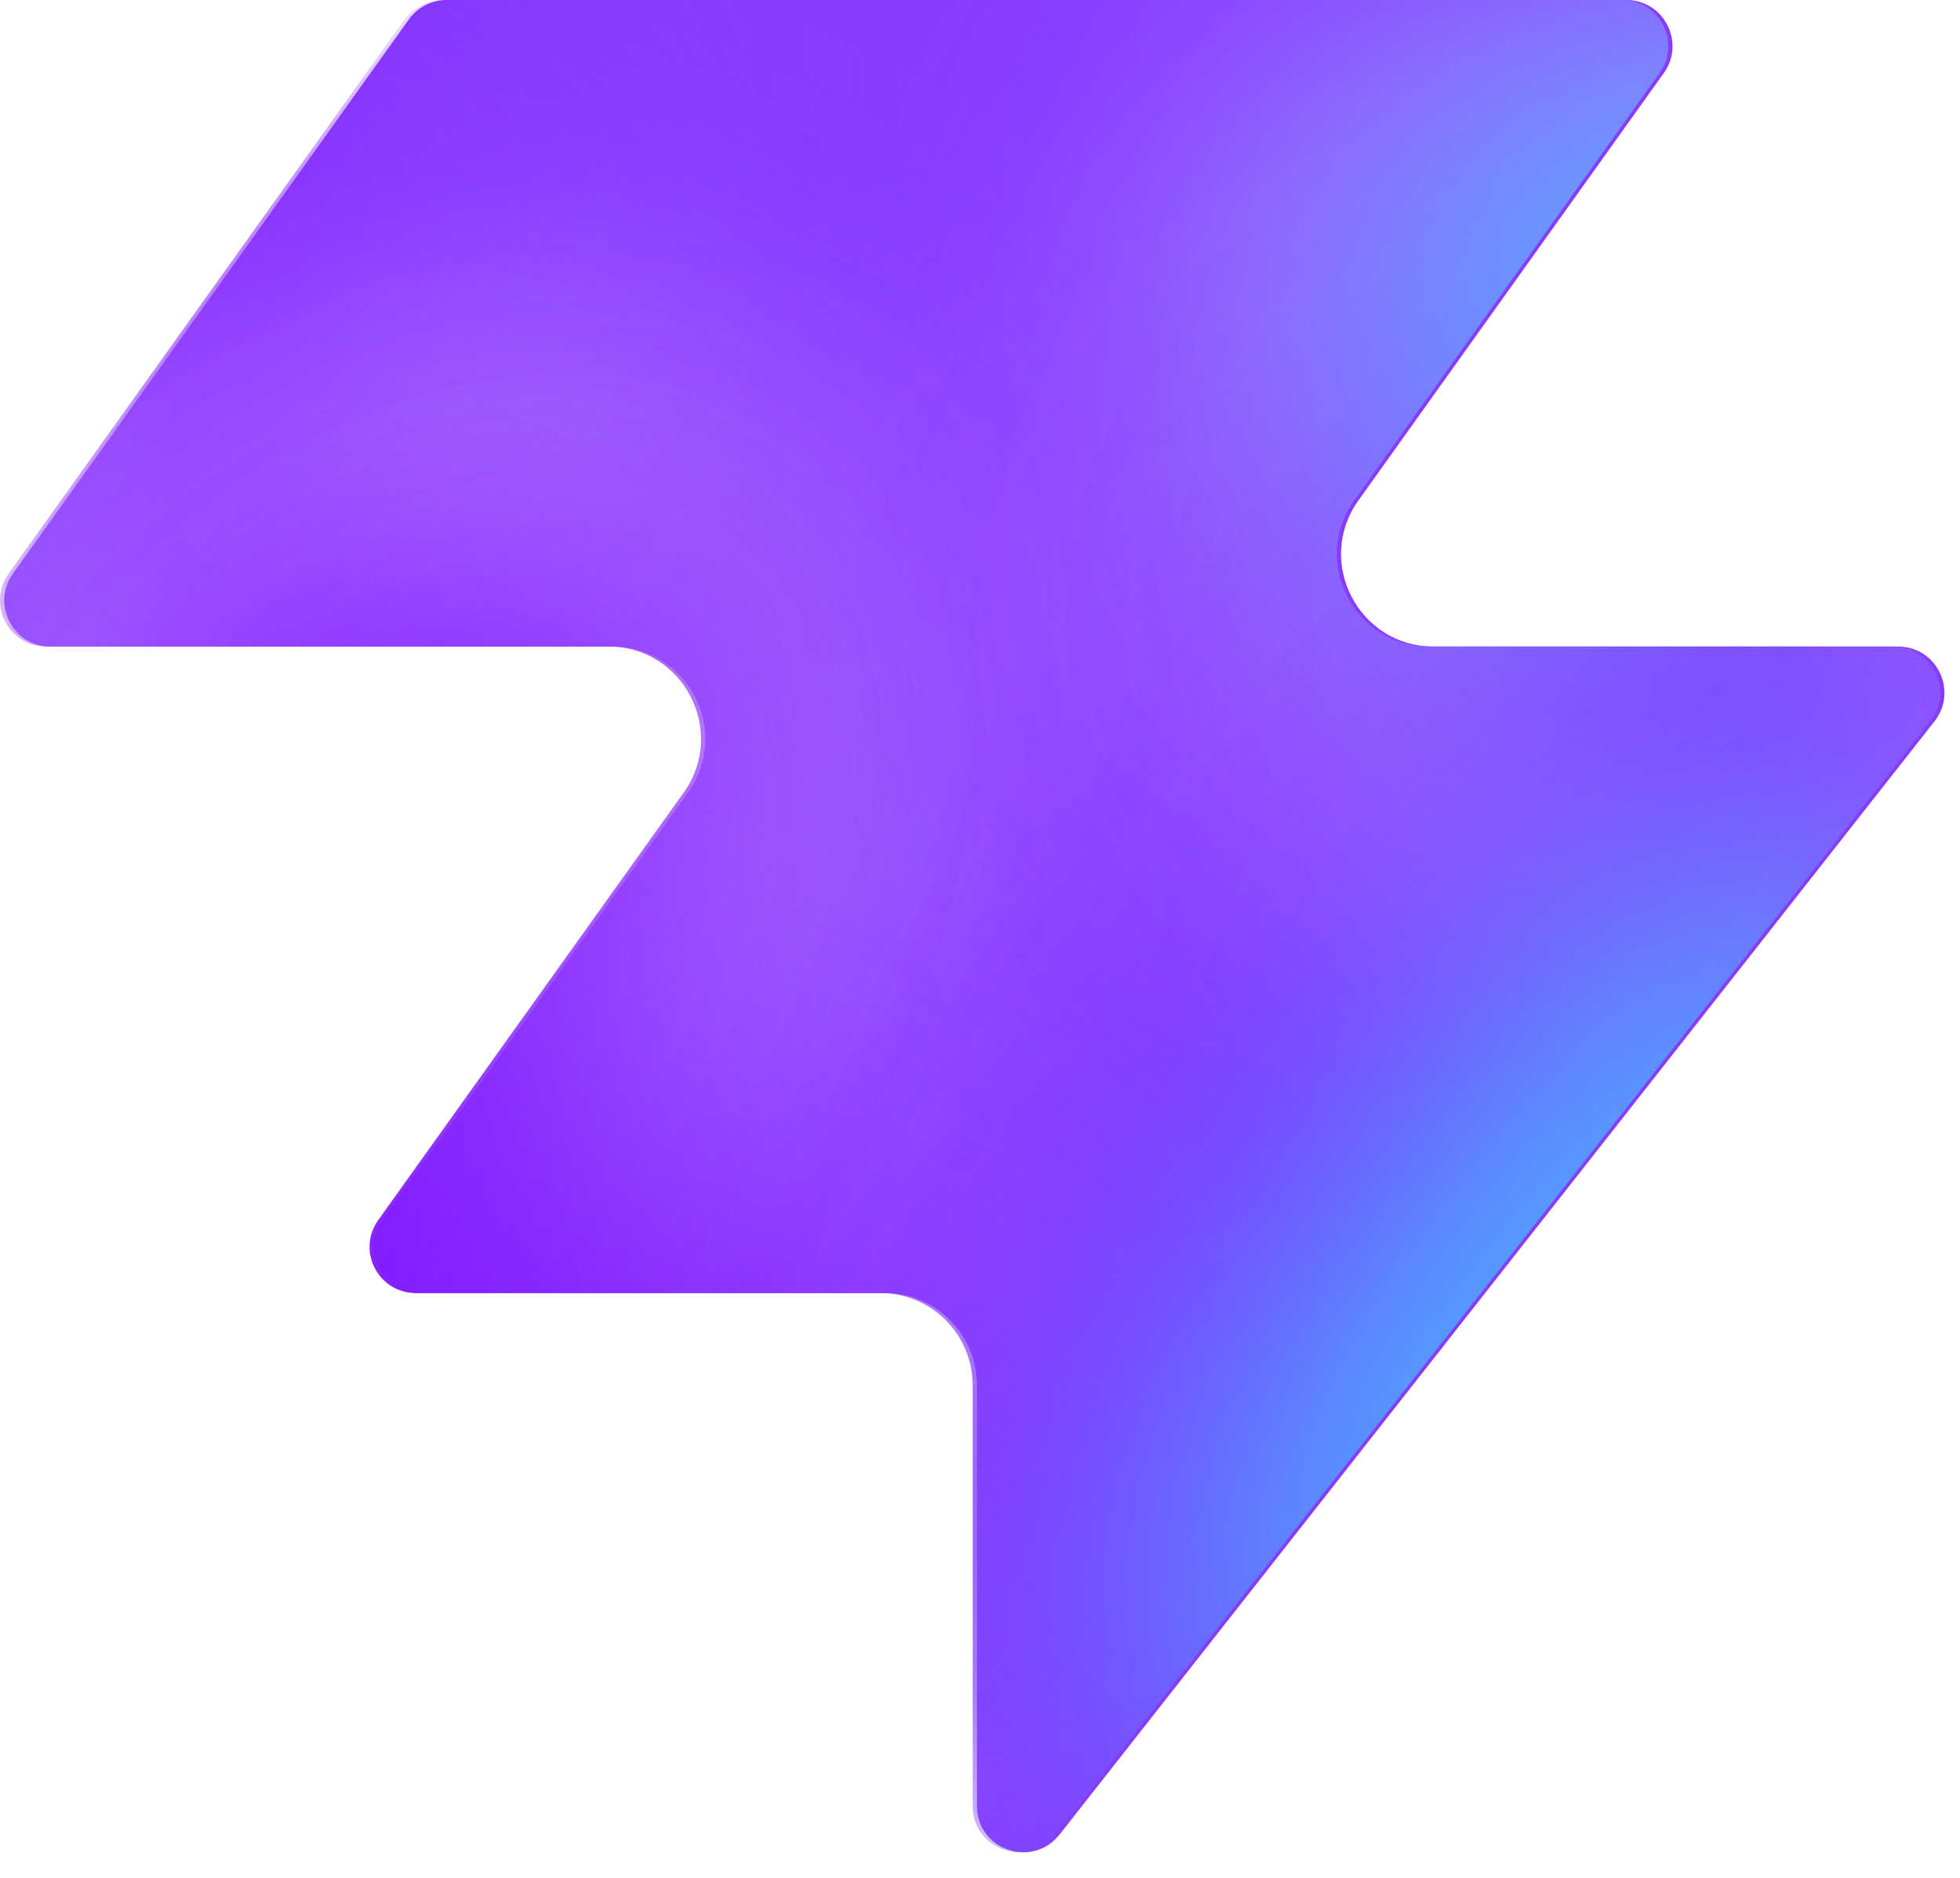
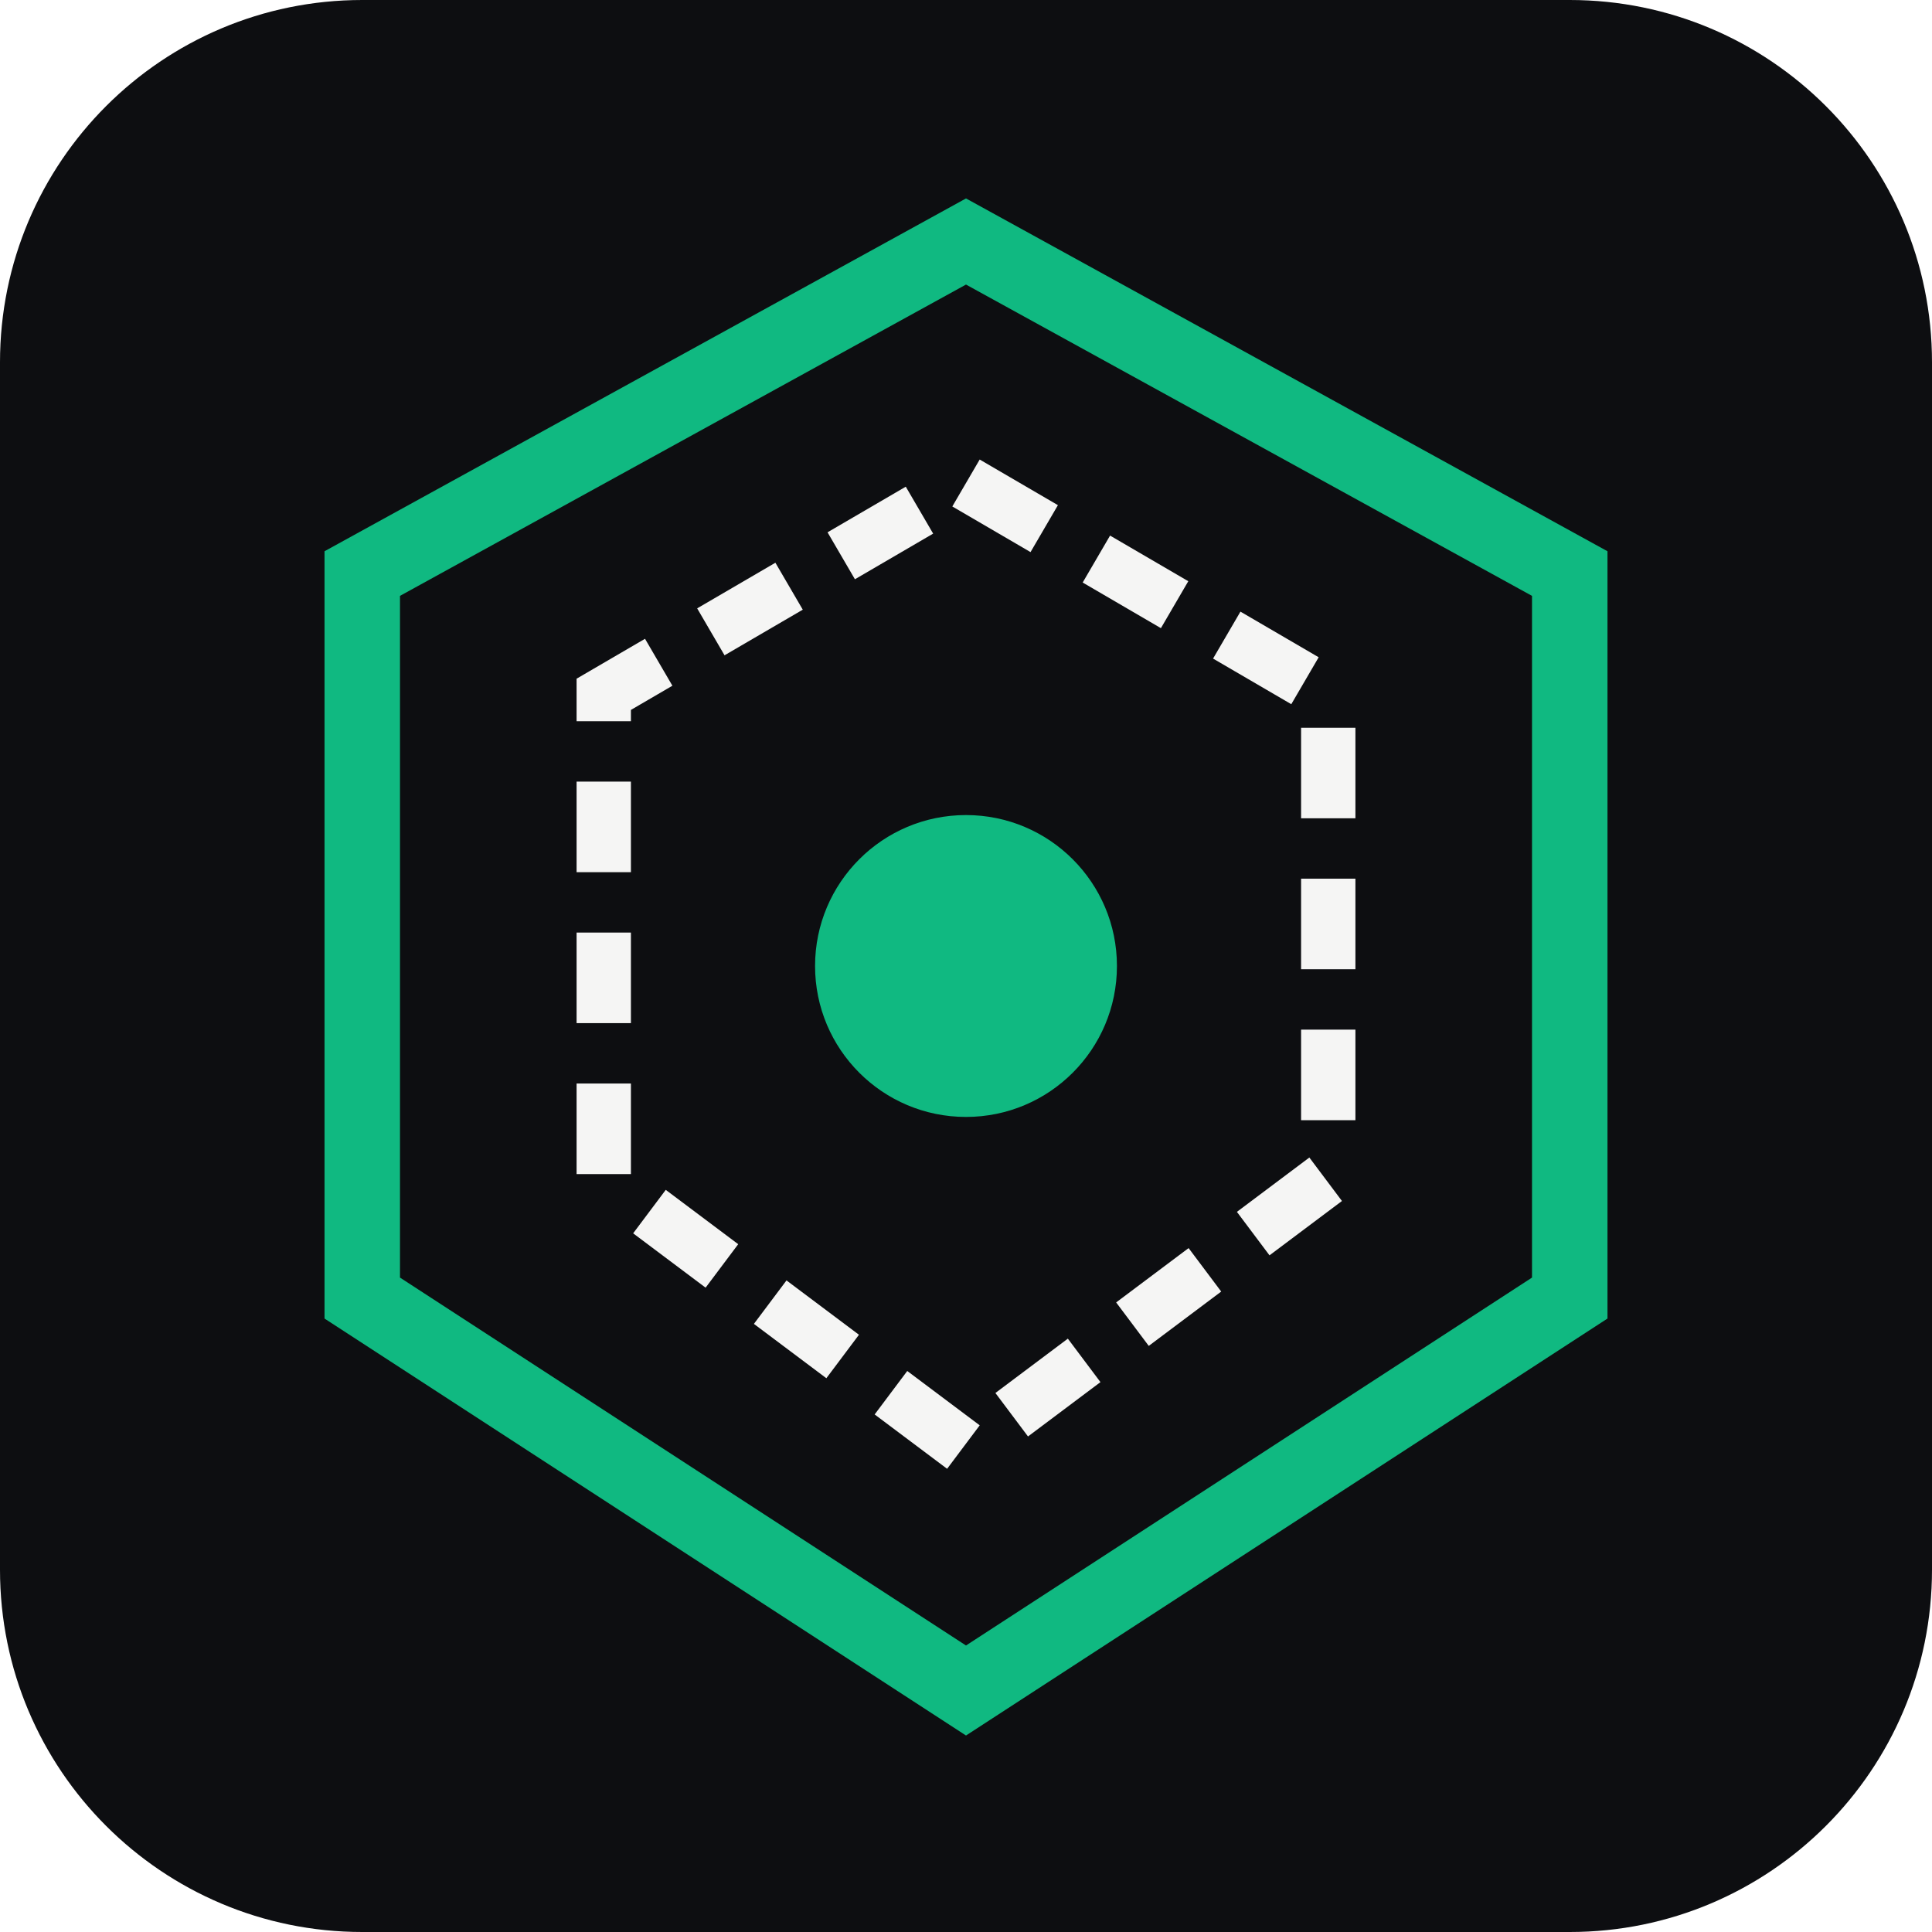
- <svg xmlns="http://www.w3.org/2000/svg" width="48" height="46" fill="none" viewBox="0 0 48 46">
-   <path fill="#863bff" d="M25.946 44.938c-.664.845-2.021.375-2.021-.698V33.937a2.26 2.26 0 0 0-2.262-2.262H10.287c-.92 0-1.456-1.04-.92-1.788l7.48-10.471c1.07-1.497 0-3.578-1.842-3.578H1.237c-.92 0-1.456-1.04-.92-1.788L10.013.474c.214-.297.556-.474.92-.474h28.894c.92 0 1.456 1.04.92 1.788l-7.48 10.471c-1.07 1.498 0 3.579 1.842 3.579h11.377c.943 0 1.473 1.088.89 1.83L25.947 44.94z" style="fill:#863bff;fill:color(display-p3 .525 .23 1);fill-opacity:1" />
-   <mask id="a" width="48" height="46" x="0" y="0" maskUnits="userSpaceOnUse" style="mask-type:alpha">
-     <path fill="#000" d="M25.842 44.938c-.664.844-2.021.375-2.021-.698V33.937a2.26 2.26 0 0 0-2.262-2.262H10.183c-.92 0-1.456-1.04-.92-1.788l7.48-10.471c1.07-1.498 0-3.579-1.842-3.579H1.133c-.92 0-1.456-1.04-.92-1.787L9.91.473c.214-.297.556-.474.92-.474h28.894c.92 0 1.456 1.04.92 1.788l-7.48 10.471c-1.07 1.498 0 3.578 1.842 3.578h11.377c.943 0 1.473 1.088.89 1.832L25.843 44.94z" style="fill:#000;fill-opacity:1" />
-   </mask>
-   <g mask="url(#a)">
-     <g filter="url(#b)">
-       <ellipse cx="5.508" cy="14.704" fill="#ede6ff" rx="5.508" ry="14.704" style="fill:#ede6ff;fill:color(display-p3 .927 .903 1);fill-opacity:1" transform="matrix(.00324 1 1 -.00324 -4.47 31.516)" />
-     </g>
-     <g filter="url(#c)">
-       <ellipse cx="10.399" cy="29.851" fill="#ede6ff" rx="10.399" ry="29.851" style="fill:#ede6ff;fill:color(display-p3 .927 .903 1);fill-opacity:1" transform="matrix(.00324 1 1 -.00324 -39.328 7.883)" />
-     </g>
-     <g filter="url(#d)">
-       <ellipse cx="5.508" cy="30.487" fill="#7e14ff" rx="5.508" ry="30.487" style="fill:#7e14ff;fill:color(display-p3 .492 .077 1);fill-opacity:1" transform="rotate(89.814 -25.913 -14.639)scale(1 -1)" />
-     </g>
-     <g filter="url(#e)">
-       <ellipse cx="5.508" cy="30.599" fill="#7e14ff" rx="5.508" ry="30.599" style="fill:#7e14ff;fill:color(display-p3 .492 .077 1);fill-opacity:1" transform="rotate(89.814 -32.644 -3.334)scale(1 -1)" />
-     </g>
-     <g filter="url(#f)">
-       <ellipse cx="5.508" cy="30.599" fill="#7e14ff" rx="5.508" ry="30.599" style="fill:#7e14ff;fill:color(display-p3 .492 .077 1);fill-opacity:1" transform="matrix(.00324 1 1 -.00324 -34.34 30.47)" />
-     </g>
-     <g filter="url(#g)">
-       <ellipse cx="14.072" cy="22.078" fill="#ede6ff" rx="14.072" ry="22.078" style="fill:#ede6ff;fill:color(display-p3 .927 .903 1);fill-opacity:1" transform="rotate(93.35 24.506 48.493)scale(-1 1)" />
-     </g>
-     <g filter="url(#h)">
-       <ellipse cx="3.47" cy="21.501" fill="#7e14ff" rx="3.47" ry="21.501" style="fill:#7e14ff;fill:color(display-p3 .492 .077 1);fill-opacity:1" transform="rotate(89.009 28.708 47.59)scale(-1 1)" />
-     </g>
-     <g filter="url(#i)">
-       <ellipse cx="3.47" cy="21.501" fill="#7e14ff" rx="3.47" ry="21.501" style="fill:#7e14ff;fill:color(display-p3 .492 .077 1);fill-opacity:1" transform="rotate(89.009 28.708 47.59)scale(-1 1)" />
-     </g>
-     <g filter="url(#j)">
-       <ellipse cx=".387" cy="8.972" fill="#7e14ff" rx="4.407" ry="29.108" style="fill:#7e14ff;fill:color(display-p3 .492 .077 1);fill-opacity:1" transform="rotate(39.51 .387 8.972)" />
-     </g>
-     <g filter="url(#k)">
-       <ellipse cx="47.523" cy="-6.092" fill="#7e14ff" rx="4.407" ry="29.108" style="fill:#7e14ff;fill:color(display-p3 .492 .077 1);fill-opacity:1" transform="rotate(37.892 47.523 -6.092)" />
-     </g>
-     <g filter="url(#l)">
-       <ellipse cx="41.412" cy="6.333" fill="#47bfff" rx="5.971" ry="9.665" style="fill:#47bfff;fill:color(display-p3 .28 .748 1);fill-opacity:1" transform="rotate(37.892 41.412 6.333)" />
-     </g>
-     <g filter="url(#m)">
-       <ellipse cx="-1.879" cy="38.332" fill="#7e14ff" rx="4.407" ry="29.108" style="fill:#7e14ff;fill:color(display-p3 .492 .077 1);fill-opacity:1" transform="rotate(37.892 -1.88 38.332)" />
-     </g>
-     <g filter="url(#n)">
-       <ellipse cx="-1.879" cy="38.332" fill="#7e14ff" rx="4.407" ry="29.108" style="fill:#7e14ff;fill:color(display-p3 .492 .077 1);fill-opacity:1" transform="rotate(37.892 -1.88 38.332)" />
-     </g>
-     <g filter="url(#o)">
-       <ellipse cx="35.651" cy="29.907" fill="#7e14ff" rx="4.407" ry="29.108" style="fill:#7e14ff;fill:color(display-p3 .492 .077 1);fill-opacity:1" transform="rotate(37.892 35.651 29.907)" />
-     </g>
-     <g filter="url(#p)">
-       <ellipse cx="38.418" cy="32.4" fill="#47bfff" rx="5.971" ry="15.297" style="fill:#47bfff;fill:color(display-p3 .28 .748 1);fill-opacity:1" transform="rotate(37.892 38.418 32.4)" />
-     </g>
-   </g>
-   <defs>
-     <filter id="b" width="60.045" height="41.654" x="-19.77" y="16.149" color-interpolation-filters="sRGB" filterUnits="userSpaceOnUse">
-       <feFlood flood-opacity="0" result="BackgroundImageFix" />
-       <feBlend in="SourceGraphic" in2="BackgroundImageFix" result="shape" />
-       <feGaussianBlur result="effect1_foregroundBlur_2002_17158" stdDeviation="7.659" />
-     </filter>
-     <filter id="c" width="90.34" height="51.437" x="-54.613" y="-7.533" color-interpolation-filters="sRGB" filterUnits="userSpaceOnUse">
-       <feFlood flood-opacity="0" result="BackgroundImageFix" />
-       <feBlend in="SourceGraphic" in2="BackgroundImageFix" result="shape" />
-       <feGaussianBlur result="effect1_foregroundBlur_2002_17158" stdDeviation="7.659" />
-     </filter>
-     <filter id="d" width="79.355" height="29.4" x="-49.64" y="2.03" color-interpolation-filters="sRGB" filterUnits="userSpaceOnUse">
-       <feFlood flood-opacity="0" result="BackgroundImageFix" />
-       <feBlend in="SourceGraphic" in2="BackgroundImageFix" result="shape" />
-       <feGaussianBlur result="effect1_foregroundBlur_2002_17158" stdDeviation="4.596" />
-     </filter>
-     <filter id="e" width="79.579" height="29.4" x="-45.045" y="20.029" color-interpolation-filters="sRGB" filterUnits="userSpaceOnUse">
-       <feFlood flood-opacity="0" result="BackgroundImageFix" />
-       <feBlend in="SourceGraphic" in2="BackgroundImageFix" result="shape" />
-       <feGaussianBlur result="effect1_foregroundBlur_2002_17158" stdDeviation="4.596" />
-     </filter>
-     <filter id="f" width="79.579" height="29.4" x="-43.513" y="21.178" color-interpolation-filters="sRGB" filterUnits="userSpaceOnUse">
-       <feFlood flood-opacity="0" result="BackgroundImageFix" />
-       <feBlend in="SourceGraphic" in2="BackgroundImageFix" result="shape" />
-       <feGaussianBlur result="effect1_foregroundBlur_2002_17158" stdDeviation="4.596" />
-     </filter>
-     <filter id="g" width="74.749" height="58.852" x="15.756" y="-17.901" color-interpolation-filters="sRGB" filterUnits="userSpaceOnUse">
-       <feFlood flood-opacity="0" result="BackgroundImageFix" />
-       <feBlend in="SourceGraphic" in2="BackgroundImageFix" result="shape" />
-       <feGaussianBlur result="effect1_foregroundBlur_2002_17158" stdDeviation="7.659" />
-     </filter>
-     <filter id="h" width="61.377" height="25.362" x="23.548" y="2.284" color-interpolation-filters="sRGB" filterUnits="userSpaceOnUse">
-       <feFlood flood-opacity="0" result="BackgroundImageFix" />
-       <feBlend in="SourceGraphic" in2="BackgroundImageFix" result="shape" />
-       <feGaussianBlur result="effect1_foregroundBlur_2002_17158" stdDeviation="4.596" />
-     </filter>
-     <filter id="i" width="61.377" height="25.362" x="23.548" y="2.284" color-interpolation-filters="sRGB" filterUnits="userSpaceOnUse">
-       <feFlood flood-opacity="0" result="BackgroundImageFix" />
-       <feBlend in="SourceGraphic" in2="BackgroundImageFix" result="shape" />
-       <feGaussianBlur result="effect1_foregroundBlur_2002_17158" stdDeviation="4.596" />
-     </filter>
-     <filter id="j" width="56.045" height="63.649" x="-27.636" y="-22.853" color-interpolation-filters="sRGB" filterUnits="userSpaceOnUse">
-       <feFlood flood-opacity="0" result="BackgroundImageFix" />
-       <feBlend in="SourceGraphic" in2="BackgroundImageFix" result="shape" />
-       <feGaussianBlur result="effect1_foregroundBlur_2002_17158" stdDeviation="4.596" />
-     </filter>
-     <filter id="k" width="54.814" height="64.646" x="20.116" y="-38.415" color-interpolation-filters="sRGB" filterUnits="userSpaceOnUse">
-       <feFlood flood-opacity="0" result="BackgroundImageFix" />
-       <feBlend in="SourceGraphic" in2="BackgroundImageFix" result="shape" />
-       <feGaussianBlur result="effect1_foregroundBlur_2002_17158" stdDeviation="4.596" />
-     </filter>
-     <filter id="l" width="33.541" height="35.313" x="24.641" y="-11.323" color-interpolation-filters="sRGB" filterUnits="userSpaceOnUse">
-       <feFlood flood-opacity="0" result="BackgroundImageFix" />
-       <feBlend in="SourceGraphic" in2="BackgroundImageFix" result="shape" />
-       <feGaussianBlur result="effect1_foregroundBlur_2002_17158" stdDeviation="4.596" />
-     </filter>
-     <filter id="m" width="54.814" height="64.646" x="-29.286" y="6.009" color-interpolation-filters="sRGB" filterUnits="userSpaceOnUse">
-       <feFlood flood-opacity="0" result="BackgroundImageFix" />
-       <feBlend in="SourceGraphic" in2="BackgroundImageFix" result="shape" />
-       <feGaussianBlur result="effect1_foregroundBlur_2002_17158" stdDeviation="4.596" />
-     </filter>
-     <filter id="n" width="54.814" height="64.646" x="-29.286" y="6.009" color-interpolation-filters="sRGB" filterUnits="userSpaceOnUse">
-       <feFlood flood-opacity="0" result="BackgroundImageFix" />
-       <feBlend in="SourceGraphic" in2="BackgroundImageFix" result="shape" />
-       <feGaussianBlur result="effect1_foregroundBlur_2002_17158" stdDeviation="4.596" />
-     </filter>
-     <filter id="o" width="54.814" height="64.646" x="8.244" y="-2.416" color-interpolation-filters="sRGB" filterUnits="userSpaceOnUse">
-       <feFlood flood-opacity="0" result="BackgroundImageFix" />
-       <feBlend in="SourceGraphic" in2="BackgroundImageFix" result="shape" />
-       <feGaussianBlur result="effect1_foregroundBlur_2002_17158" stdDeviation="4.596" />
-     </filter>
-     <filter id="p" width="39.409" height="43.623" x="18.713" y="10.588" color-interpolation-filters="sRGB" filterUnits="userSpaceOnUse">
-       <feFlood flood-opacity="0" result="BackgroundImageFix" />
-       <feBlend in="SourceGraphic" in2="BackgroundImageFix" result="shape" />
-       <feGaussianBlur result="effect1_foregroundBlur_2002_17158" stdDeviation="4.596" />
-     </filter>
-   </defs>
+ <svg xmlns="http://www.w3.org/2000/svg" viewBox="0 0 64 64" fill="none">
+   <rect width="64" height="64" rx="12" fill="#0d0e11" />
+   <polygon points="32,8 52,19 52,43 32,56 12,43 12,19" fill="none" stroke="#10b981" stroke-width="2.5" />
+   <polygon points="32,16 44,23 44,39 32,48 20,39 20,23" fill="none" stroke="#f5f5f4" stroke-width="1.8" stroke-dasharray="3 2" />
+   <circle cx="32" cy="32" r="5" fill="#10b981" />
</svg>
